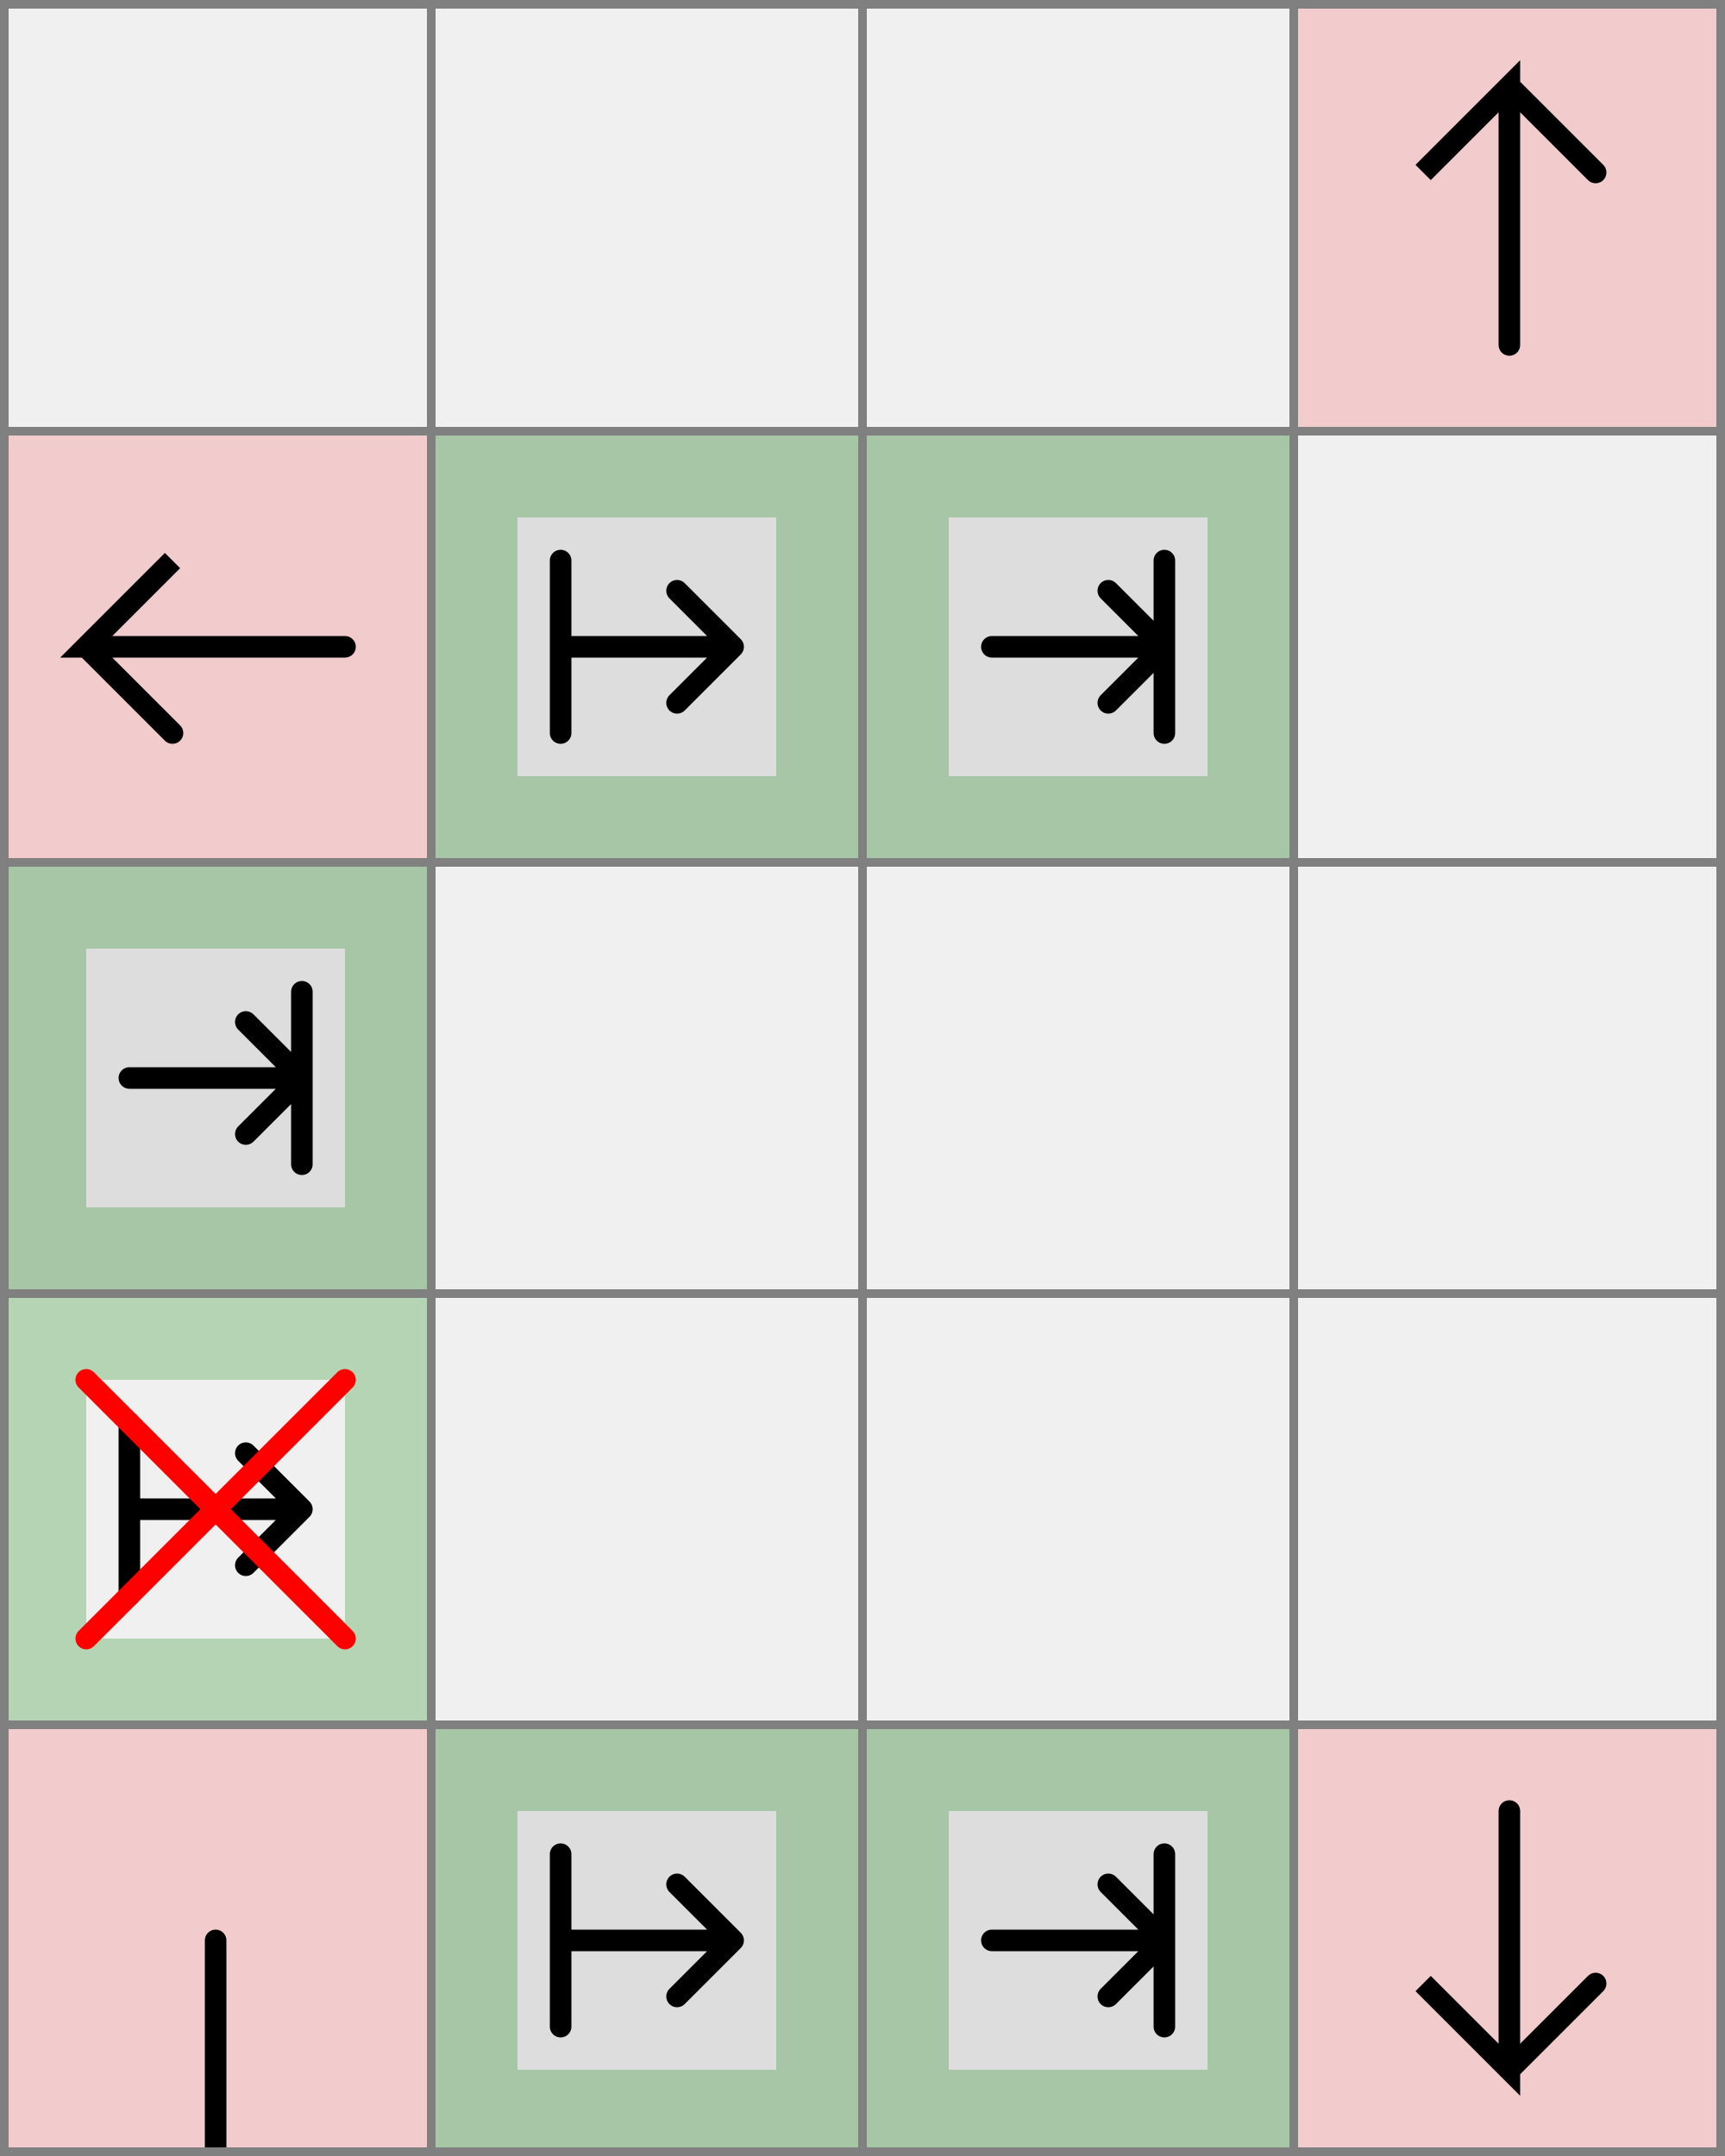
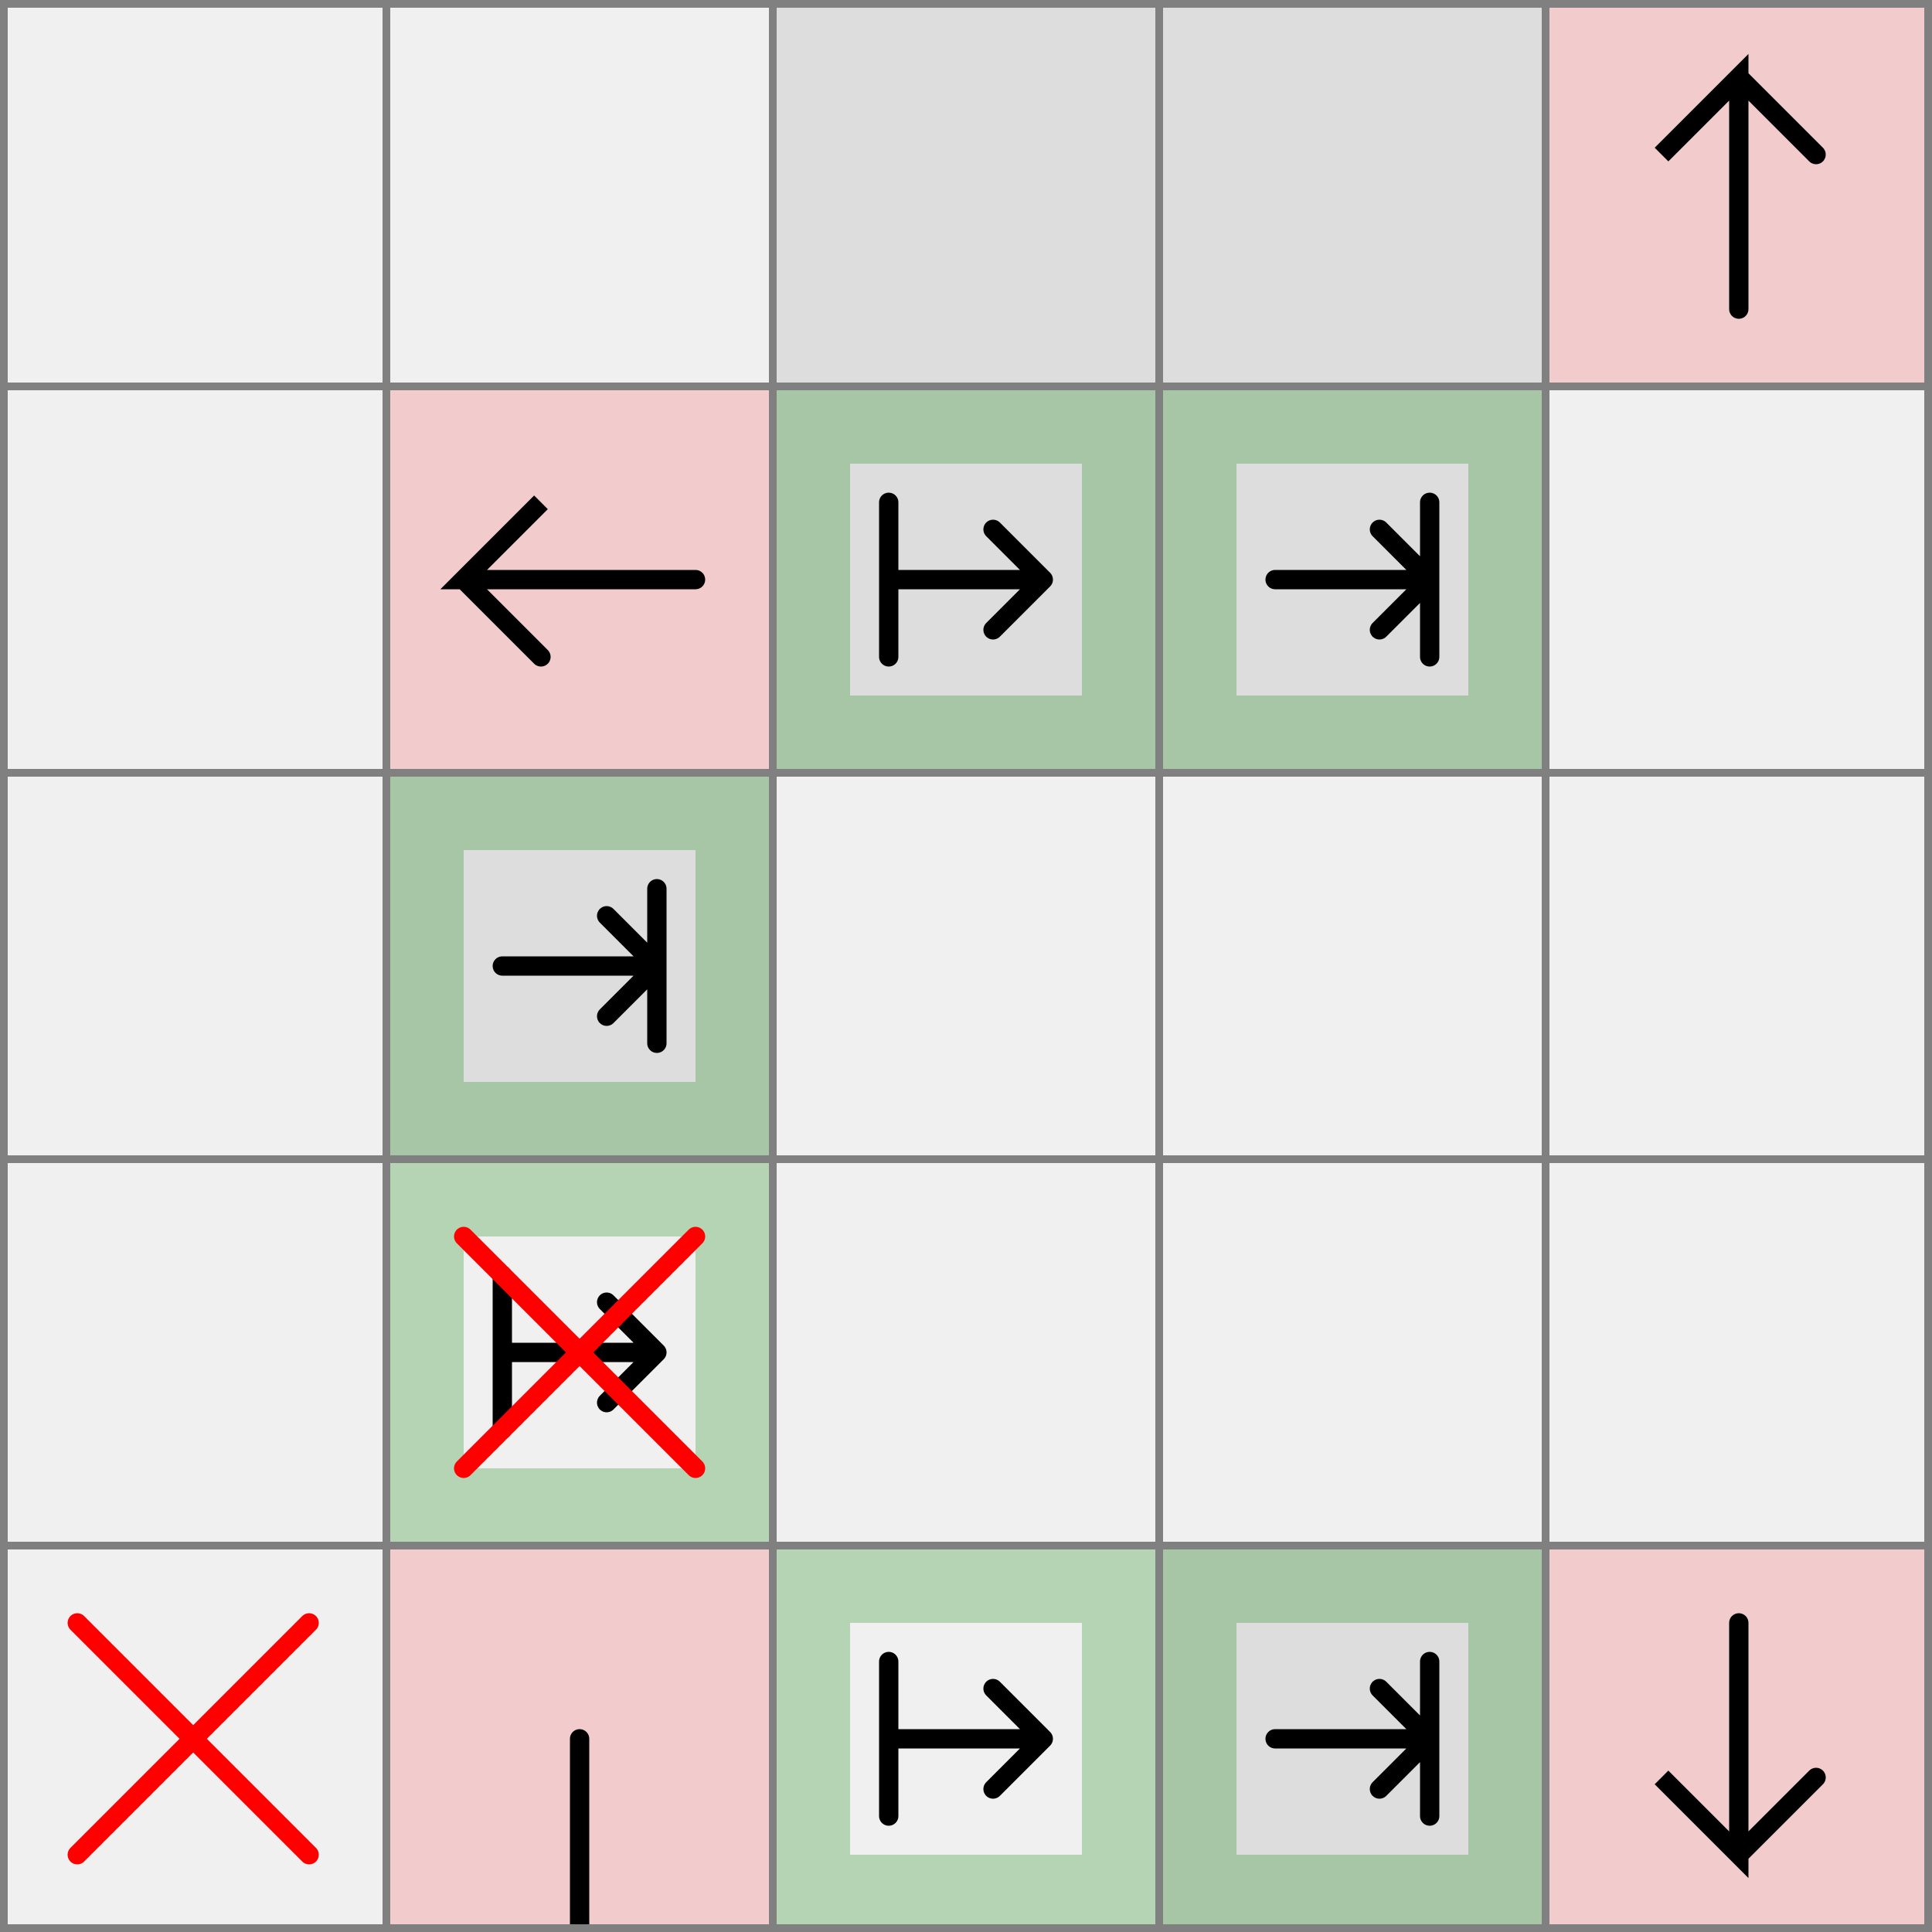
- <svg xmlns="http://www.w3.org/2000/svg" viewBox="0 0 4 5">
-   <path d="M 0 4 h 1 v 1 h -1 z" fill="#ff0000" fill-opacity="0.15" />
-   <path d="M 0.5 5 v -0.5" fill="white" fill-opacity="0" stroke="black" stroke-width="0.05" stroke-linecap="round" />
-   <path d="M 0 5 h 1 v 1 h -1 z" fill="#ff0000" fill-opacity="0.15" />
-   <path d="M 0.5 5 v 0.5" fill="white" fill-opacity="0" stroke="black" stroke-width="0.05" stroke-linecap="round" />
-   <path d="M 0 1 h 1 v 1 h -1 z" fill="#ff0000" fill-opacity="0.15" />
-   <path d="M 0.8 1.5 h -0.6 l 0.2 -0.2 l -0.2 0.2 l 0.2 0.2" fill="white" fill-opacity="0" stroke="black" stroke-width="0.05" stroke-linecap="round" />
-   <path d="M 3 0 h 1 v 1 h -1 z" fill="#ff0000" fill-opacity="0.15" />
-   <path d="M 3.5 0.8 v -0.6 l -0.2 0.2 l 0.2 -0.2 l 0.2 0.2" fill="white" fill-opacity="0" stroke="black" stroke-width="0.05" stroke-linecap="round" />
-   <path d="M 3 4 h 1 v 1 h -1 z" fill="#ff0000" fill-opacity="0.15" />
-   <path d="M 3.5 4.2 v 0.6 l -0.2 -0.2 l 0.2 0.2 l 0.2 -0.2" fill="white" fill-opacity="0" stroke="black" stroke-width="0.05" stroke-linecap="round" />
+ <svg xmlns="http://www.w3.org/2000/svg" viewBox="0 0 5 5">
+   <path d="M 1 4 h 1 v 1 h -1 z" fill="#ff0000" fill-opacity="0.15" />
+   <path d="M 1.5 5 v -0.5" fill="white" fill-opacity="0" stroke="black" stroke-width="0.05" stroke-linecap="round" />
+   <path d="M 1 5 h 1 v 1 h -1 z" fill="#ff0000" fill-opacity="0.15" />
+   <path d="M 1.5 5 v 0.5" fill="white" fill-opacity="0" stroke="black" stroke-width="0.05" stroke-linecap="round" />
+   <path d="M 1 1 h 1 v 1 h -1 z" fill="#ff0000" fill-opacity="0.15" />
+   <path d="M 1.8 1.5 h -0.6 l 0.2 -0.2 l -0.2 0.2 l 0.2 0.2" fill="white" fill-opacity="0" stroke="black" stroke-width="0.05" stroke-linecap="round" />
+   <path d="M 4 0 h 1 v 1 h -1 z" fill="#ff0000" fill-opacity="0.15" />
+   <path d="M 4.5 0.8 v -0.6 l -0.2 0.2 l 0.2 -0.2 l 0.2 0.2" fill="white" fill-opacity="0" stroke="black" stroke-width="0.05" stroke-linecap="round" />
+   <path d="M 4 4 h 1 v 1 h -1 z" fill="#ff0000" fill-opacity="0.15" />
+   <path d="M 4.5 4.2 v 0.6 l -0.2 -0.2 l 0.2 0.2 l 0.2 -0.2" fill="white" fill-opacity="0" stroke="black" stroke-width="0.05" stroke-linecap="round" />
+   <path d="M 3 0 h 1 v 1 h -1 z" fill="#dddddd" fill-opacity="1" />
+   <path d="M 2 0 h 1 v 1 h -1 z" fill="#dddddd" fill-opacity="1" />
+   <path d="M 3 1 h 1 v 1 h -1 z" fill="#dddddd" fill-opacity="1" />
  <path d="M 2 1 h 1 v 1 h -1 z" fill="#dddddd" fill-opacity="1" />
-   <path d="M 1 1 h 1 v 1 h -1 z" fill="#dddddd" fill-opacity="1" />
-   <path d="M 0 2 h 1 v 1 h -1 z" fill="#dddddd" fill-opacity="1" />
-   <path d="M 1 4 h 1 v 1 h -1 z" fill="#dddddd" fill-opacity="1" />
-   <path d="M 2 4 h 1 v 1 h -1 z" fill="#dddddd" fill-opacity="1" />
-   <path d="M 1 4 h 1 v 1 h -1 v -0.8 h 0.2 v 0.6 h 0.6 v -0.6 h -0.8 z" fill="#008000" fill-opacity="0.25" />
-   <path d="M 1.3 4.3 v 0.4 v -0.2 h 0.4 l -0.13 -0.13 l 0.13 0.13 l -0.13 0.13" fill="white" fill-opacity="0" stroke="black" stroke-width="0.05" stroke-linecap="round" stroke-linejoin="round" />
+   <path d="M 3 4 h 1 v 1 h -1 z" fill="#dddddd" fill-opacity="1" />
+   <path d="M 1 2 h 1 v 1 h -1 z" fill="#dddddd" fill-opacity="1" />
  <path d="M 2 4 h 1 v 1 h -1 v -0.8 h 0.2 v 0.6 h 0.6 v -0.6 h -0.8 z" fill="#008000" fill-opacity="0.25" />
-   <path d="M 2.3 4.5 h 0.4 l -0.13 -0.13 l 0.13 0.13 l -0.13 0.13 l 0.13 -0.13 v 0.2 v -0.4" fill="white" fill-opacity="0" stroke="black" stroke-width="0.05" stroke-linecap="round" stroke-linejoin="round" />
-   <path d="M 0 3 h 1 v 1 h -1 v -0.8 h 0.2 v 0.6 h 0.6 v -0.6 h -0.8 z" fill="#008000" fill-opacity="0.25" />
-   <path d="M 0.3 3.3 v 0.4 v -0.2 h 0.4 l -0.13 -0.13 l 0.13 0.13 l -0.13 0.13" fill="white" fill-opacity="0" stroke="black" stroke-width="0.05" stroke-linecap="round" stroke-linejoin="round" />
-   <path d="M 0 2 h 1 v 1 h -1 v -0.8 h 0.2 v 0.6 h 0.6 v -0.6 h -0.8 z" fill="#008000" fill-opacity="0.25" />
-   <path d="M 0.3 2.5 h 0.4 l -0.13 -0.13 l 0.13 0.13 l -0.13 0.13 l 0.13 -0.13 v 0.2 v -0.4" fill="white" fill-opacity="0" stroke="black" stroke-width="0.05" stroke-linecap="round" stroke-linejoin="round" />
-   <path d="M 1 1 h 1 v 1 h -1 v -0.8 h 0.2 v 0.6 h 0.6 v -0.6 h -0.8 z" fill="#008000" fill-opacity="0.25" />
-   <path d="M 1.3 1.3 v 0.4 v -0.2 h 0.4 l -0.13 -0.13 l 0.13 0.13 l -0.13 0.13" fill="white" fill-opacity="0" stroke="black" stroke-width="0.05" stroke-linecap="round" stroke-linejoin="round" />
+   <path d="M 2.3 4.3 v 0.4 v -0.2 h 0.4 l -0.13 -0.13 l 0.13 0.13 l -0.13 0.13" fill="white" fill-opacity="0" stroke="black" stroke-width="0.05" stroke-linecap="round" stroke-linejoin="round" />
+   <path d="M 1 3 h 1 v 1 h -1 v -0.8 h 0.2 v 0.6 h 0.6 v -0.6 h -0.8 z" fill="#008000" fill-opacity="0.25" />
+   <path d="M 1.3 3.3 v 0.4 v -0.2 h 0.4 l -0.13 -0.13 l 0.13 0.13 l -0.13 0.13" fill="white" fill-opacity="0" stroke="black" stroke-width="0.05" stroke-linecap="round" stroke-linejoin="round" />
+   <path d="M 1 2 h 1 v 1 h -1 v -0.8 h 0.2 v 0.6 h 0.6 v -0.6 h -0.8 z" fill="#008000" fill-opacity="0.25" />
+   <path d="M 1.3 2.5 h 0.4 l -0.13 -0.13 l 0.13 0.13 l -0.13 0.13 l 0.13 -0.13 v 0.2 v -0.4" fill="white" fill-opacity="0" stroke="black" stroke-width="0.05" stroke-linecap="round" stroke-linejoin="round" />
+   <path d="M 3 4 h 1 v 1 h -1 v -0.8 h 0.2 v 0.6 h 0.6 v -0.6 h -0.8 z" fill="#008000" fill-opacity="0.25" />
+   <path d="M 3.3 4.5 h 0.4 l -0.13 -0.13 l 0.13 0.13 l -0.13 0.13 l 0.13 -0.13 v 0.2 v -0.4" fill="white" fill-opacity="0" stroke="black" stroke-width="0.05" stroke-linecap="round" stroke-linejoin="round" />
  <path d="M 2 1 h 1 v 1 h -1 v -0.8 h 0.2 v 0.6 h 0.6 v -0.6 h -0.8 z" fill="#008000" fill-opacity="0.25" />
-   <path d="M 2.3 1.5 h 0.4 l -0.13 -0.13 l 0.13 0.13 l -0.13 0.13 l 0.13 -0.13 v 0.2 v -0.4" fill="white" fill-opacity="0" stroke="black" stroke-width="0.05" stroke-linecap="round" stroke-linejoin="round" />
-   <path d="M 0.2 3.2 l 0.6 0.6 M 0.2 3.8 l 0.6 -0.6" fill="white" fill-opacity="0" stroke="red" stroke-width="0.05" stroke-linecap="round" />
+   <path d="M 2.3 1.3 v 0.4 v -0.2 h 0.4 l -0.13 -0.13 l 0.13 0.13 l -0.13 0.13" fill="white" fill-opacity="0" stroke="black" stroke-width="0.05" stroke-linecap="round" stroke-linejoin="round" />
+   <path d="M 3 1 h 1 v 1 h -1 v -0.8 h 0.2 v 0.6 h 0.6 v -0.6 h -0.8 z" fill="#008000" fill-opacity="0.25" />
+   <path d="M 3.3 1.5 h 0.4 l -0.13 -0.13 l 0.13 0.13 l -0.13 0.13 l 0.13 -0.13 v 0.2 v -0.4" fill="white" fill-opacity="0" stroke="black" stroke-width="0.05" stroke-linecap="round" stroke-linejoin="round" />
+   <path d="M 1.2 3.2 l 0.6 0.6 M 1.2 3.8 l 0.6 -0.6" fill="white" fill-opacity="0" stroke="red" stroke-width="0.05" stroke-linecap="round" />
+   <path d="M 0.2 4.2 l 0.6 0.6 M 0.2 4.8 l 0.6 -0.6" fill="white" fill-opacity="0" stroke="red" stroke-width="0.05" stroke-linecap="round" />
  <path fill="transparent" stroke="gray" stroke-width="0.02" d="M 0.01 0 v 5" />
  <path fill="transparent" stroke="gray" stroke-width="0.02" d="M 1 0 v 5" />
  <path fill="transparent" stroke="gray" stroke-width="0.02" d="M 2 0 v 5" />
  <path fill="transparent" stroke="gray" stroke-width="0.02" d="M 3 0 v 5" />
-   <path fill="transparent" stroke="gray" stroke-width="0.02" d="M 3.99 0 v 5" />
-   <path fill="transparent" stroke="gray" stroke-width="0.02" d="M 0 0.01 h 4" />
-   <path fill="transparent" stroke="gray" stroke-width="0.02" d="M 0 1 h 4" />
-   <path fill="transparent" stroke="gray" stroke-width="0.02" d="M 0 2 h 4" />
-   <path fill="transparent" stroke="gray" stroke-width="0.02" d="M 0 3 h 4" />
-   <path fill="transparent" stroke="gray" stroke-width="0.02" d="M 0 4 h 4" />
-   <path fill="transparent" stroke="gray" stroke-width="0.02" d="M 0 4.99 h 4" />
+   <path fill="transparent" stroke="gray" stroke-width="0.02" d="M 4 0 v 5" />
+   <path fill="transparent" stroke="gray" stroke-width="0.02" d="M 4.99 0 v 5" />
+   <path fill="transparent" stroke="gray" stroke-width="0.02" d="M 0 0.01 h 5" />
+   <path fill="transparent" stroke="gray" stroke-width="0.02" d="M 0 1 h 5" />
+   <path fill="transparent" stroke="gray" stroke-width="0.02" d="M 0 2 h 5" />
+   <path fill="transparent" stroke="gray" stroke-width="0.02" d="M 0 3 h 5" />
+   <path fill="transparent" stroke="gray" stroke-width="0.02" d="M 0 4 h 5" />
+   <path fill="transparent" stroke="gray" stroke-width="0.02" d="M 0 4.99 h 5" />
</svg>
